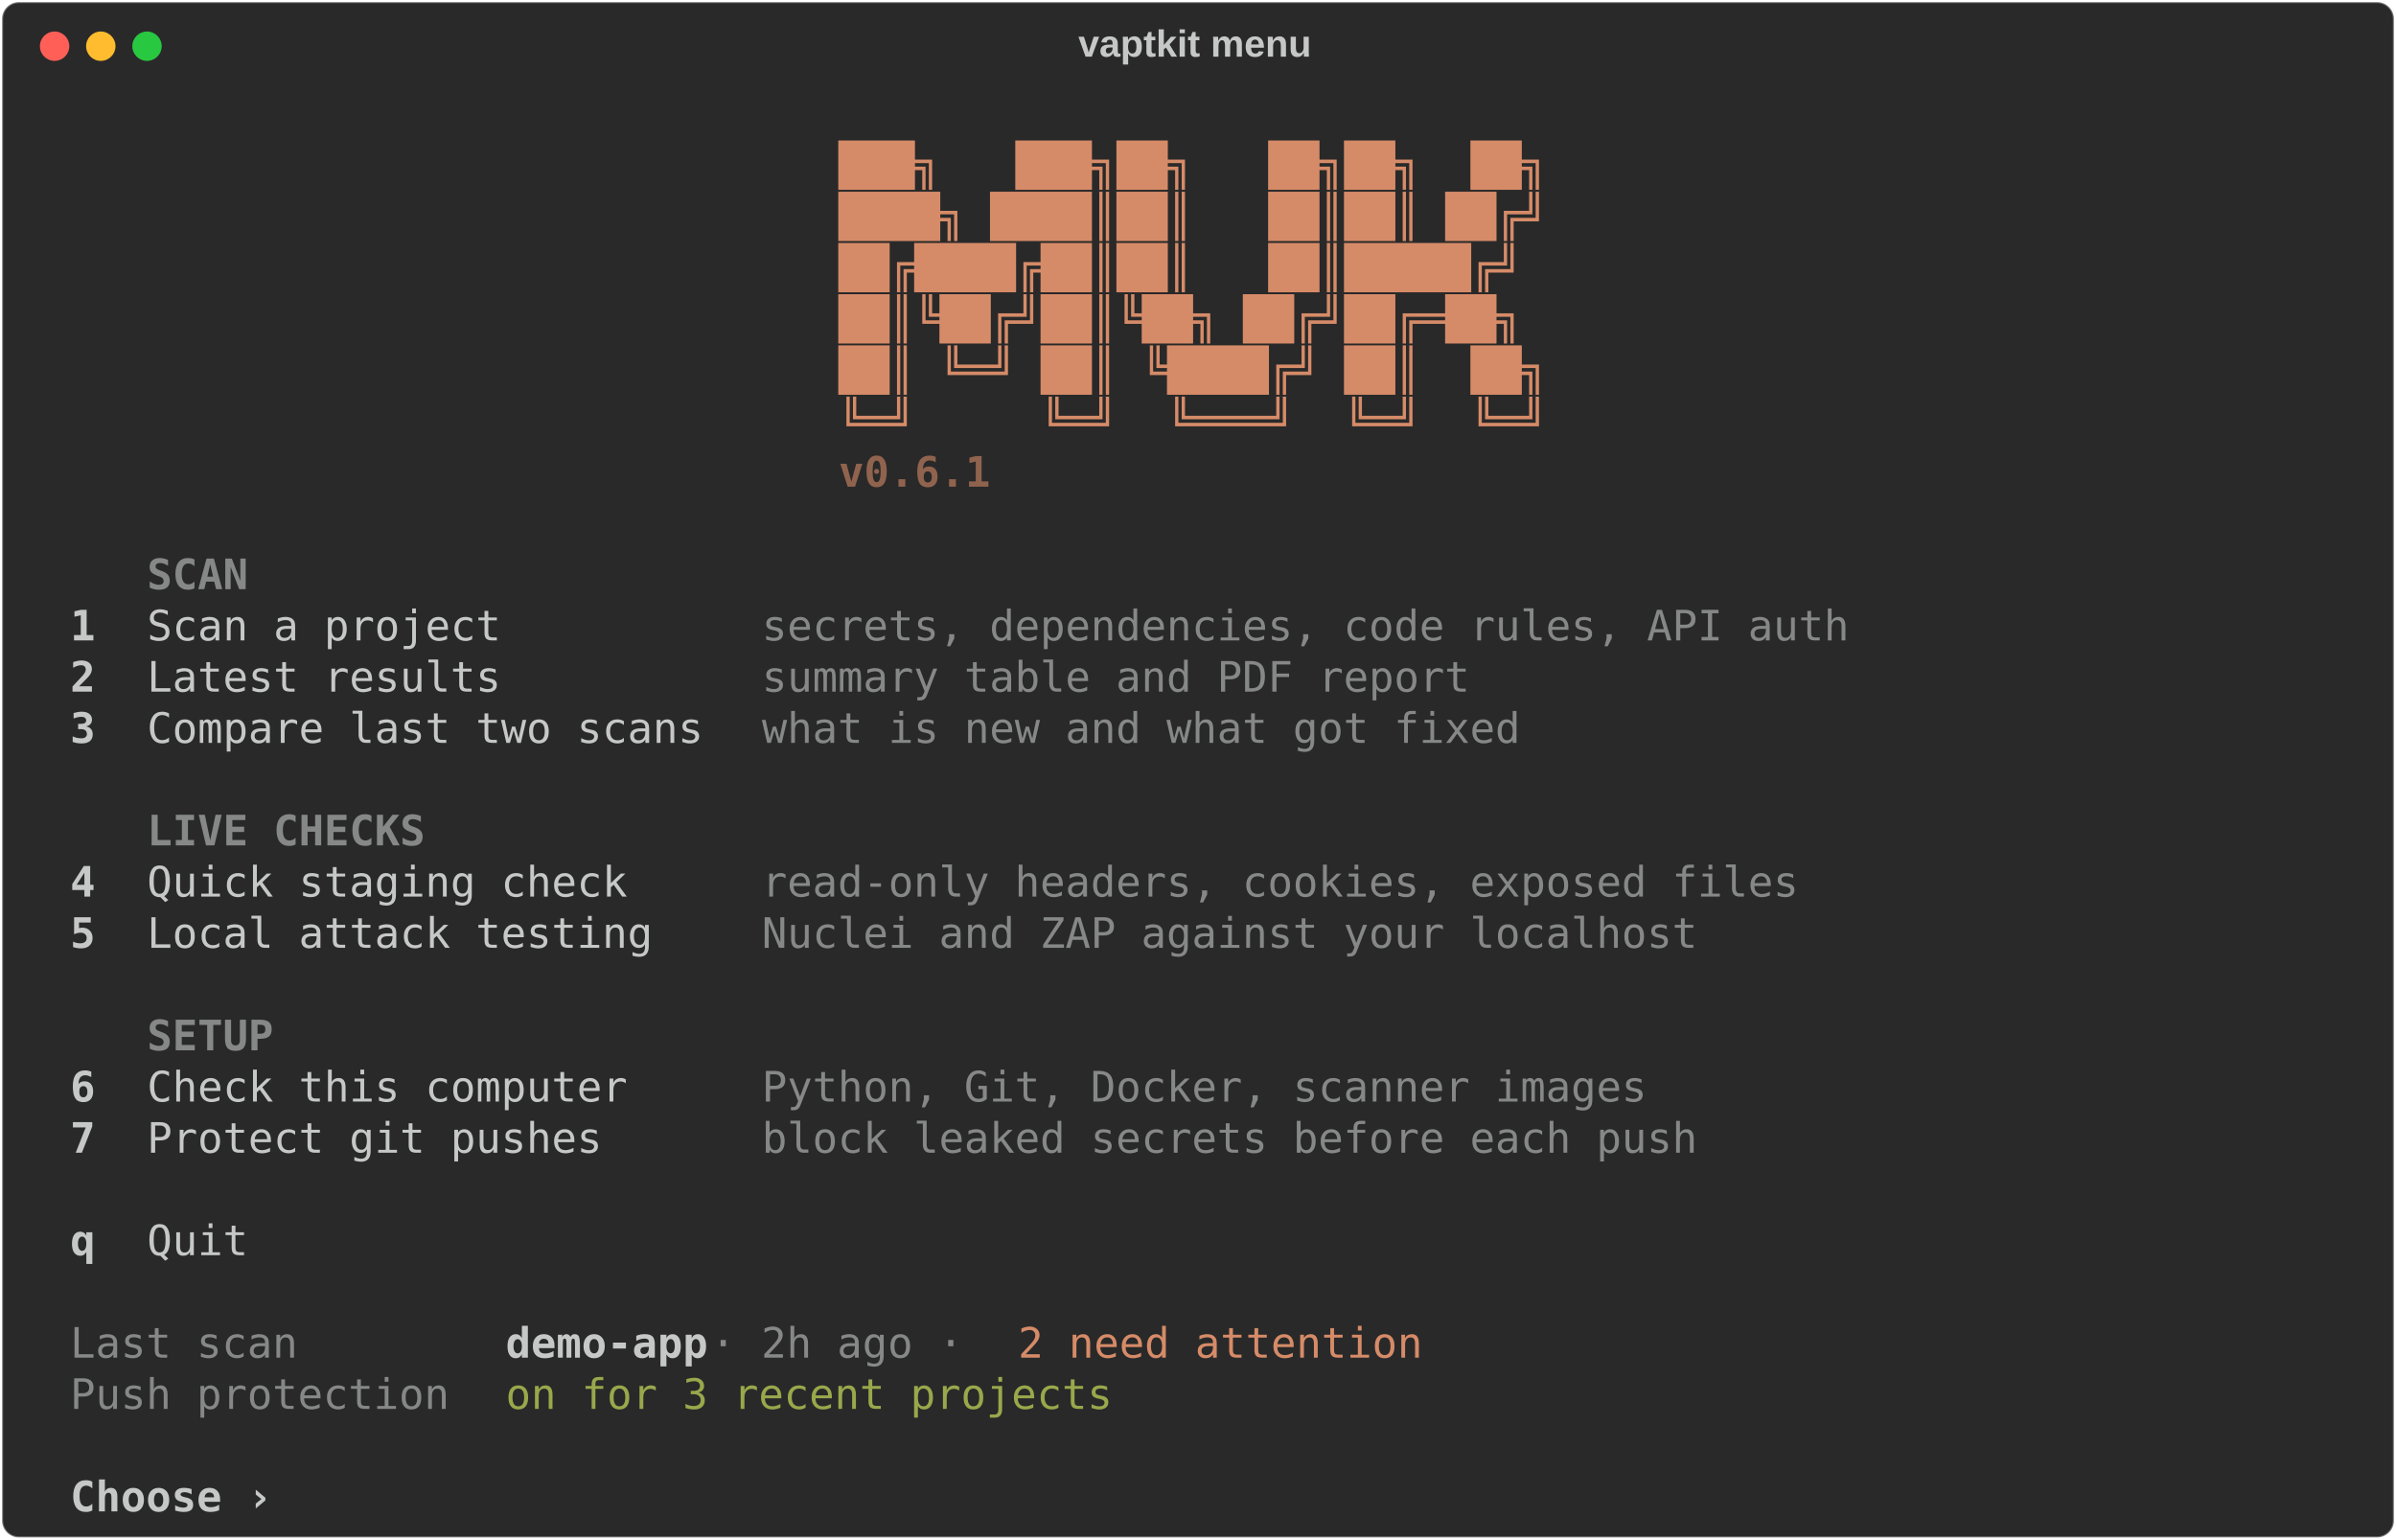
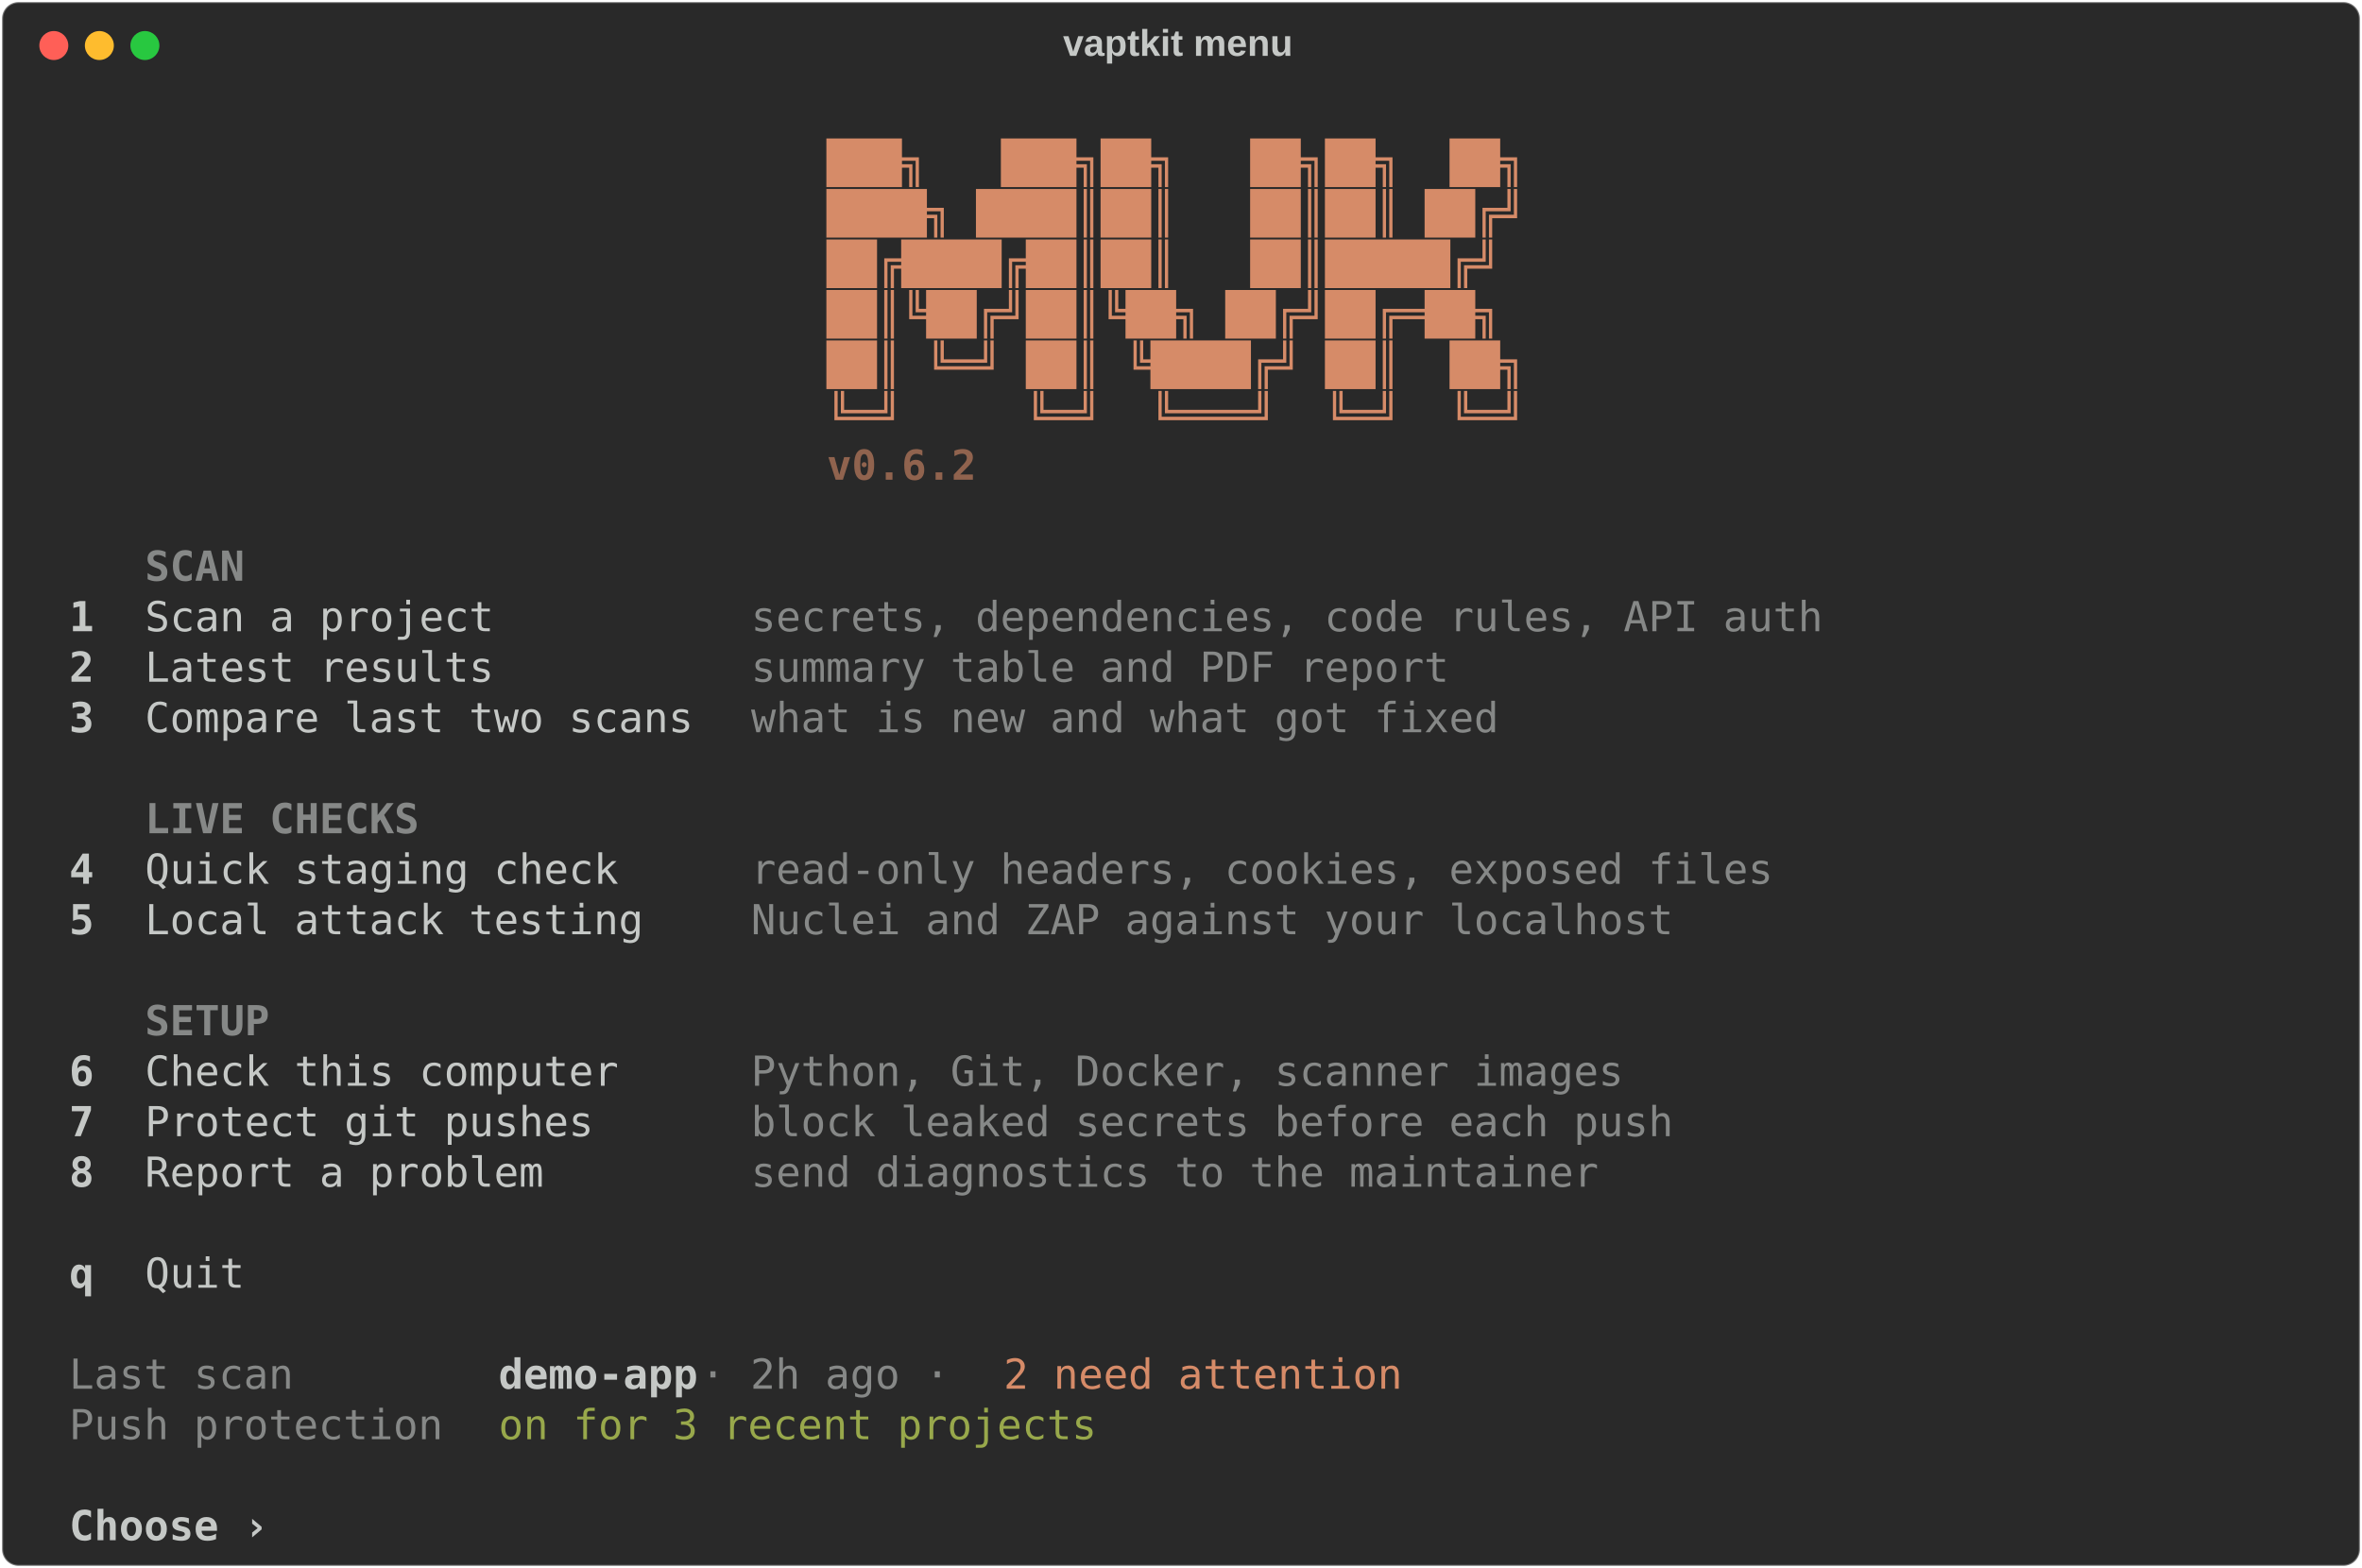
- <svg xmlns="http://www.w3.org/2000/svg" class="rich-terminal" viewBox="0 0 1141 733.2">
+ <svg xmlns="http://www.w3.org/2000/svg" class="rich-terminal" viewBox="0 0 1141 757.6">
  <style>

    @font-face {
        font-family: "Fira Code";
        src: local("FiraCode-Regular"),
                url("https://cdnjs.cloudflare.com/ajax/libs/firacode/6.2.0/woff2/FiraCode-Regular.woff2") format("woff2"),
                url("https://cdnjs.cloudflare.com/ajax/libs/firacode/6.2.0/woff/FiraCode-Regular.woff") format("woff");
        font-style: normal;
        font-weight: 400;
    }
    @font-face {
        font-family: "Fira Code";
        src: local("FiraCode-Bold"),
                url("https://cdnjs.cloudflare.com/ajax/libs/firacode/6.2.0/woff2/FiraCode-Bold.woff2") format("woff2"),
                url("https://cdnjs.cloudflare.com/ajax/libs/firacode/6.2.0/woff/FiraCode-Bold.woff") format("woff");
        font-style: bold;
        font-weight: 700;
    }

-     .terminal-3637211239-matrix {
+     .terminal-1457241055-matrix {
        font-family: Fira Code, monospace;
        font-size: 20px;
        line-height: 24.4px;
        font-variant-east-asian: full-width;
    }

-     .terminal-3637211239-title {
+     .terminal-1457241055-title {
        font-size: 18px;
        font-weight: bold;
        font-family: arial;
    }

-     .terminal-3637211239-r1 { fill: #c5c8c6 }
- .terminal-3637211239-r2 { fill: #d68b68;font-weight: bold }
- .terminal-3637211239-r3 { fill: #90634e;font-weight: bold }
- .terminal-3637211239-r4 { fill: #868887;font-weight: bold }
- .terminal-3637211239-r5 { fill: #868887 }
- .terminal-3637211239-r6 { fill: #c5c8c6;font-weight: bold }
- .terminal-3637211239-r7 { fill: #d68b68 }
- .terminal-3637211239-r8 { fill: #98a84b }
+     .terminal-1457241055-r1 { fill: #c5c8c6 }
+ .terminal-1457241055-r2 { fill: #d68b68;font-weight: bold }
+ .terminal-1457241055-r3 { fill: #90634e;font-weight: bold }
+ .terminal-1457241055-r4 { fill: #868887;font-weight: bold }
+ .terminal-1457241055-r5 { fill: #868887 }
+ .terminal-1457241055-r6 { fill: #c5c8c6;font-weight: bold }
+ .terminal-1457241055-r7 { fill: #d68b68 }
+ .terminal-1457241055-r8 { fill: #98a84b }
    </style>
  <defs>
-     <clipPath id="terminal-3637211239-clip-terminal">
-       <rect x="0" y="0" width="1121.4" height="682.2" />
-     </clipPath>
-     <clipPath id="terminal-3637211239-line-0">
+     <clipPath id="terminal-1457241055-clip-terminal">
+       <rect x="0" y="0" width="1121.4" height="706.6" />
+     </clipPath>
+     <clipPath id="terminal-1457241055-line-0">
      <rect x="0" y="1.5" width="1122.4" height="24.65" />
    </clipPath>
-     <clipPath id="terminal-3637211239-line-1">
+     <clipPath id="terminal-1457241055-line-1">
      <rect x="0" y="25.9" width="1122.4" height="24.65" />
    </clipPath>
-     <clipPath id="terminal-3637211239-line-2">
+     <clipPath id="terminal-1457241055-line-2">
      <rect x="0" y="50.3" width="1122.4" height="24.65" />
    </clipPath>
-     <clipPath id="terminal-3637211239-line-3">
+     <clipPath id="terminal-1457241055-line-3">
      <rect x="0" y="74.7" width="1122.4" height="24.65" />
    </clipPath>
-     <clipPath id="terminal-3637211239-line-4">
+     <clipPath id="terminal-1457241055-line-4">
      <rect x="0" y="99.1" width="1122.4" height="24.65" />
    </clipPath>
-     <clipPath id="terminal-3637211239-line-5">
+     <clipPath id="terminal-1457241055-line-5">
      <rect x="0" y="123.5" width="1122.4" height="24.65" />
    </clipPath>
-     <clipPath id="terminal-3637211239-line-6">
+     <clipPath id="terminal-1457241055-line-6">
      <rect x="0" y="147.9" width="1122.4" height="24.65" />
    </clipPath>
-     <clipPath id="terminal-3637211239-line-7">
+     <clipPath id="terminal-1457241055-line-7">
      <rect x="0" y="172.3" width="1122.4" height="24.65" />
    </clipPath>
-     <clipPath id="terminal-3637211239-line-8">
+     <clipPath id="terminal-1457241055-line-8">
      <rect x="0" y="196.7" width="1122.4" height="24.65" />
    </clipPath>
-     <clipPath id="terminal-3637211239-line-9">
+     <clipPath id="terminal-1457241055-line-9">
      <rect x="0" y="221.1" width="1122.4" height="24.65" />
    </clipPath>
-     <clipPath id="terminal-3637211239-line-10">
+     <clipPath id="terminal-1457241055-line-10">
      <rect x="0" y="245.5" width="1122.4" height="24.65" />
    </clipPath>
-     <clipPath id="terminal-3637211239-line-11">
+     <clipPath id="terminal-1457241055-line-11">
      <rect x="0" y="269.9" width="1122.4" height="24.65" />
    </clipPath>
-     <clipPath id="terminal-3637211239-line-12">
+     <clipPath id="terminal-1457241055-line-12">
      <rect x="0" y="294.3" width="1122.4" height="24.65" />
    </clipPath>
-     <clipPath id="terminal-3637211239-line-13">
+     <clipPath id="terminal-1457241055-line-13">
      <rect x="0" y="318.7" width="1122.4" height="24.65" />
    </clipPath>
-     <clipPath id="terminal-3637211239-line-14">
+     <clipPath id="terminal-1457241055-line-14">
      <rect x="0" y="343.1" width="1122.4" height="24.65" />
    </clipPath>
-     <clipPath id="terminal-3637211239-line-15">
+     <clipPath id="terminal-1457241055-line-15">
      <rect x="0" y="367.5" width="1122.4" height="24.65" />
    </clipPath>
-     <clipPath id="terminal-3637211239-line-16">
+     <clipPath id="terminal-1457241055-line-16">
      <rect x="0" y="391.9" width="1122.4" height="24.65" />
    </clipPath>
-     <clipPath id="terminal-3637211239-line-17">
+     <clipPath id="terminal-1457241055-line-17">
      <rect x="0" y="416.3" width="1122.4" height="24.65" />
    </clipPath>
-     <clipPath id="terminal-3637211239-line-18">
+     <clipPath id="terminal-1457241055-line-18">
      <rect x="0" y="440.7" width="1122.4" height="24.65" />
    </clipPath>
-     <clipPath id="terminal-3637211239-line-19">
+     <clipPath id="terminal-1457241055-line-19">
      <rect x="0" y="465.1" width="1122.4" height="24.65" />
    </clipPath>
-     <clipPath id="terminal-3637211239-line-20">
+     <clipPath id="terminal-1457241055-line-20">
      <rect x="0" y="489.5" width="1122.4" height="24.65" />
    </clipPath>
-     <clipPath id="terminal-3637211239-line-21">
+     <clipPath id="terminal-1457241055-line-21">
      <rect x="0" y="513.9" width="1122.4" height="24.65" />
    </clipPath>
-     <clipPath id="terminal-3637211239-line-22">
+     <clipPath id="terminal-1457241055-line-22">
      <rect x="0" y="538.3" width="1122.4" height="24.65" />
    </clipPath>
-     <clipPath id="terminal-3637211239-line-23">
+     <clipPath id="terminal-1457241055-line-23">
      <rect x="0" y="562.7" width="1122.4" height="24.65" />
    </clipPath>
-     <clipPath id="terminal-3637211239-line-24">
+     <clipPath id="terminal-1457241055-line-24">
      <rect x="0" y="587.1" width="1122.4" height="24.65" />
    </clipPath>
-     <clipPath id="terminal-3637211239-line-25">
+     <clipPath id="terminal-1457241055-line-25">
      <rect x="0" y="611.5" width="1122.4" height="24.65" />
    </clipPath>
-     <clipPath id="terminal-3637211239-line-26">
+     <clipPath id="terminal-1457241055-line-26">
      <rect x="0" y="635.9" width="1122.4" height="24.65" />
    </clipPath>
+     <clipPath id="terminal-1457241055-line-27">
+       <rect x="0" y="660.3" width="1122.4" height="24.65" />
+     </clipPath>
  </defs>
-   <rect fill="#292929" stroke="rgba(255,255,255,0.35)" stroke-width="1" x="1" y="1" width="1139" height="731.2" rx="8" />
-   <text class="terminal-3637211239-title" fill="#c5c8c6" text-anchor="middle" x="569" y="27">vaptkit menu</text>
+   <rect fill="#292929" stroke="rgba(255,255,255,0.35)" stroke-width="1" x="1" y="1" width="1139" height="755.6" rx="8" />
+   <text class="terminal-1457241055-title" fill="#c5c8c6" text-anchor="middle" x="569" y="27">vaptkit menu</text>
  <g transform="translate(26,22)">
    <circle cx="0" cy="0" r="7" fill="#ff5f57" />
    <circle cx="22" cy="0" r="7" fill="#febc2e" />
    <circle cx="44" cy="0" r="7" fill="#28c840" />
  </g>
-   <g transform="translate(9, 41)" clip-path="url(#terminal-3637211239-clip-terminal)">
-     <g class="terminal-3637211239-matrix">
-       <text class="terminal-3637211239-r1" x="1122.4" y="20" textLength="12.2" clip-path="url(#terminal-3637211239-line-0)">
- </text>
-       <text class="terminal-3637211239-r2" x="390.4" y="44.4" textLength="341.6" clip-path="url(#terminal-3637211239-line-1)">███╗   ███╗██╗   ██╗██╗  ██╗</text>
-       <text class="terminal-3637211239-r1" x="1122.4" y="44.4" textLength="12.2" clip-path="url(#terminal-3637211239-line-1)">
- </text>
-       <text class="terminal-3637211239-r2" x="390.4" y="68.8" textLength="341.6" clip-path="url(#terminal-3637211239-line-2)">████╗ ████║██║   ██║██║ ██╔╝</text>
-       <text class="terminal-3637211239-r1" x="1122.4" y="68.8" textLength="12.2" clip-path="url(#terminal-3637211239-line-2)">
- </text>
-       <text class="terminal-3637211239-r2" x="390.4" y="93.2" textLength="329.4" clip-path="url(#terminal-3637211239-line-3)">██╔████╔██║██║   ██║█████╔╝</text>
-       <text class="terminal-3637211239-r1" x="1122.4" y="93.2" textLength="12.2" clip-path="url(#terminal-3637211239-line-3)">
- </text>
-       <text class="terminal-3637211239-r2" x="390.4" y="117.6" textLength="329.4" clip-path="url(#terminal-3637211239-line-4)">██║╚██╔╝██║╚██╗ ██╔╝██╔═██╗</text>
-       <text class="terminal-3637211239-r1" x="1122.4" y="117.6" textLength="12.2" clip-path="url(#terminal-3637211239-line-4)">
- </text>
-       <text class="terminal-3637211239-r2" x="390.4" y="142" textLength="341.6" clip-path="url(#terminal-3637211239-line-5)">██║ ╚═╝ ██║ ╚████╔╝ ██║  ██╗</text>
-       <text class="terminal-3637211239-r1" x="1122.4" y="142" textLength="12.2" clip-path="url(#terminal-3637211239-line-5)">
- </text>
-       <text class="terminal-3637211239-r2" x="390.4" y="166.4" textLength="341.6" clip-path="url(#terminal-3637211239-line-6)">╚═╝     ╚═╝  ╚═══╝  ╚═╝  ╚═╝</text>
-       <text class="terminal-3637211239-r1" x="1122.4" y="166.4" textLength="12.2" clip-path="url(#terminal-3637211239-line-6)">
- </text>
-       <text class="terminal-3637211239-r3" x="390.4" y="190.8" textLength="341.6" clip-path="url(#terminal-3637211239-line-7)">                      v0.6.1</text>
-       <text class="terminal-3637211239-r1" x="1122.4" y="190.8" textLength="12.2" clip-path="url(#terminal-3637211239-line-7)">
- </text>
-       <text class="terminal-3637211239-r1" x="1122.4" y="215.2" textLength="12.2" clip-path="url(#terminal-3637211239-line-8)">
- </text>
-       <text class="terminal-3637211239-r4" x="61" y="239.6" textLength="268.4" clip-path="url(#terminal-3637211239-line-9)">SCAN                  </text>
-       <text class="terminal-3637211239-r1" x="1122.4" y="239.6" textLength="12.2" clip-path="url(#terminal-3637211239-line-9)">
- </text>
-       <text class="terminal-3637211239-r6" x="24.4" y="264" textLength="12.2" clip-path="url(#terminal-3637211239-line-10)">1</text>
-       <text class="terminal-3637211239-r1" x="61" y="264" textLength="268.4" clip-path="url(#terminal-3637211239-line-10)">Scan a project        </text>
-       <text class="terminal-3637211239-r5" x="353.8" y="264" textLength="524.6" clip-path="url(#terminal-3637211239-line-10)">secrets, dependencies, code rules, API auth</text>
-       <text class="terminal-3637211239-r1" x="1122.4" y="264" textLength="12.2" clip-path="url(#terminal-3637211239-line-10)">
- </text>
-       <text class="terminal-3637211239-r6" x="24.4" y="288.4" textLength="12.2" clip-path="url(#terminal-3637211239-line-11)">2</text>
-       <text class="terminal-3637211239-r1" x="61" y="288.4" textLength="268.4" clip-path="url(#terminal-3637211239-line-11)">Latest results        </text>
-       <text class="terminal-3637211239-r5" x="353.8" y="288.4" textLength="524.6" clip-path="url(#terminal-3637211239-line-11)">summary table and PDF report               </text>
-       <text class="terminal-3637211239-r1" x="1122.4" y="288.4" textLength="12.2" clip-path="url(#terminal-3637211239-line-11)">
- </text>
-       <text class="terminal-3637211239-r6" x="24.4" y="312.8" textLength="12.2" clip-path="url(#terminal-3637211239-line-12)">3</text>
-       <text class="terminal-3637211239-r1" x="61" y="312.8" textLength="268.4" clip-path="url(#terminal-3637211239-line-12)">Compare last two scans</text>
-       <text class="terminal-3637211239-r5" x="353.8" y="312.8" textLength="524.6" clip-path="url(#terminal-3637211239-line-12)">what is new and what got fixed             </text>
-       <text class="terminal-3637211239-r1" x="1122.4" y="312.8" textLength="12.2" clip-path="url(#terminal-3637211239-line-12)">
- </text>
-       <text class="terminal-3637211239-r1" x="1122.4" y="337.2" textLength="12.2" clip-path="url(#terminal-3637211239-line-13)">
- </text>
-       <text class="terminal-3637211239-r4" x="61" y="361.6" textLength="268.4" clip-path="url(#terminal-3637211239-line-14)">LIVE CHECKS           </text>
-       <text class="terminal-3637211239-r1" x="1122.4" y="361.6" textLength="12.2" clip-path="url(#terminal-3637211239-line-14)">
- </text>
-       <text class="terminal-3637211239-r6" x="24.4" y="386" textLength="12.2" clip-path="url(#terminal-3637211239-line-15)">4</text>
-       <text class="terminal-3637211239-r1" x="61" y="386" textLength="268.4" clip-path="url(#terminal-3637211239-line-15)">Quick staging check   </text>
-       <text class="terminal-3637211239-r5" x="353.8" y="386" textLength="524.6" clip-path="url(#terminal-3637211239-line-15)">read-only headers, cookies, exposed files  </text>
-       <text class="terminal-3637211239-r1" x="1122.4" y="386" textLength="12.2" clip-path="url(#terminal-3637211239-line-15)">
- </text>
-       <text class="terminal-3637211239-r6" x="24.4" y="410.4" textLength="12.2" clip-path="url(#terminal-3637211239-line-16)">5</text>
-       <text class="terminal-3637211239-r1" x="61" y="410.4" textLength="268.4" clip-path="url(#terminal-3637211239-line-16)">Local attack testing  </text>
-       <text class="terminal-3637211239-r5" x="353.8" y="410.4" textLength="524.6" clip-path="url(#terminal-3637211239-line-16)">Nuclei and ZAP against your localhost      </text>
-       <text class="terminal-3637211239-r1" x="1122.4" y="410.4" textLength="12.2" clip-path="url(#terminal-3637211239-line-16)">
- </text>
-       <text class="terminal-3637211239-r1" x="1122.4" y="434.8" textLength="12.2" clip-path="url(#terminal-3637211239-line-17)">
- </text>
-       <text class="terminal-3637211239-r4" x="61" y="459.2" textLength="268.4" clip-path="url(#terminal-3637211239-line-18)">SETUP                 </text>
-       <text class="terminal-3637211239-r1" x="1122.4" y="459.2" textLength="12.2" clip-path="url(#terminal-3637211239-line-18)">
- </text>
-       <text class="terminal-3637211239-r6" x="24.4" y="483.6" textLength="12.2" clip-path="url(#terminal-3637211239-line-19)">6</text>
-       <text class="terminal-3637211239-r1" x="61" y="483.6" textLength="268.4" clip-path="url(#terminal-3637211239-line-19)">Check this computer   </text>
-       <text class="terminal-3637211239-r5" x="353.8" y="483.6" textLength="524.6" clip-path="url(#terminal-3637211239-line-19)">Python, Git, Docker, scanner images        </text>
-       <text class="terminal-3637211239-r1" x="1122.4" y="483.6" textLength="12.2" clip-path="url(#terminal-3637211239-line-19)">
- </text>
-       <text class="terminal-3637211239-r6" x="24.4" y="508" textLength="12.2" clip-path="url(#terminal-3637211239-line-20)">7</text>
-       <text class="terminal-3637211239-r1" x="61" y="508" textLength="268.4" clip-path="url(#terminal-3637211239-line-20)">Protect git pushes    </text>
-       <text class="terminal-3637211239-r5" x="353.8" y="508" textLength="524.6" clip-path="url(#terminal-3637211239-line-20)">block leaked secrets before each push      </text>
-       <text class="terminal-3637211239-r1" x="1122.4" y="508" textLength="12.2" clip-path="url(#terminal-3637211239-line-20)">
- </text>
-       <text class="terminal-3637211239-r1" x="1122.4" y="532.4" textLength="12.2" clip-path="url(#terminal-3637211239-line-21)">
- </text>
-       <text class="terminal-3637211239-r6" x="24.4" y="556.8" textLength="12.2" clip-path="url(#terminal-3637211239-line-22)">q</text>
-       <text class="terminal-3637211239-r1" x="61" y="556.8" textLength="268.4" clip-path="url(#terminal-3637211239-line-22)">Quit                  </text>
-       <text class="terminal-3637211239-r1" x="1122.4" y="556.8" textLength="12.2" clip-path="url(#terminal-3637211239-line-22)">
- </text>
-       <text class="terminal-3637211239-r1" x="1122.4" y="581.2" textLength="12.2" clip-path="url(#terminal-3637211239-line-23)">
- </text>
-       <text class="terminal-3637211239-r5" x="24.4" y="605.6" textLength="207.4" clip-path="url(#terminal-3637211239-line-24)">Last scan        </text>
-       <text class="terminal-3637211239-r6" x="231.8" y="605.6" textLength="97.6" clip-path="url(#terminal-3637211239-line-24)">demo-app</text>
-       <text class="terminal-3637211239-r5" x="329.4" y="605.6" textLength="146.4" clip-path="url(#terminal-3637211239-line-24)"> · 2h ago · </text>
-       <text class="terminal-3637211239-r7" x="475.8" y="605.6" textLength="195.2" clip-path="url(#terminal-3637211239-line-24)">2 need attention</text>
-       <text class="terminal-3637211239-r1" x="1122.4" y="605.6" textLength="12.2" clip-path="url(#terminal-3637211239-line-24)">
- </text>
-       <text class="terminal-3637211239-r5" x="24.4" y="630" textLength="207.4" clip-path="url(#terminal-3637211239-line-25)">Push protection  </text>
-       <text class="terminal-3637211239-r8" x="231.8" y="630" textLength="292.8" clip-path="url(#terminal-3637211239-line-25)">on for 3 recent projects</text>
-       <text class="terminal-3637211239-r1" x="1122.4" y="630" textLength="12.2" clip-path="url(#terminal-3637211239-line-25)">
- </text>
-       <text class="terminal-3637211239-r1" x="1122.4" y="654.4" textLength="12.2" clip-path="url(#terminal-3637211239-line-26)">
- </text>
-       <text class="terminal-3637211239-r6" x="24.4" y="678.8" textLength="109.8" clip-path="url(#terminal-3637211239-line-27)">Choose › </text>
-       <text class="terminal-3637211239-r1" x="1122.4" y="678.8" textLength="12.2" clip-path="url(#terminal-3637211239-line-27)">
+   <g transform="translate(9, 41)" clip-path="url(#terminal-1457241055-clip-terminal)">
+     <g class="terminal-1457241055-matrix">
+       <text class="terminal-1457241055-r1" x="1122.4" y="20" textLength="12.2" clip-path="url(#terminal-1457241055-line-0)">
+ </text>
+       <text class="terminal-1457241055-r2" x="390.4" y="44.4" textLength="341.6" clip-path="url(#terminal-1457241055-line-1)">███╗   ███╗██╗   ██╗██╗  ██╗</text>
+       <text class="terminal-1457241055-r1" x="1122.4" y="44.4" textLength="12.2" clip-path="url(#terminal-1457241055-line-1)">
+ </text>
+       <text class="terminal-1457241055-r2" x="390.4" y="68.8" textLength="341.6" clip-path="url(#terminal-1457241055-line-2)">████╗ ████║██║   ██║██║ ██╔╝</text>
+       <text class="terminal-1457241055-r1" x="1122.4" y="68.8" textLength="12.2" clip-path="url(#terminal-1457241055-line-2)">
+ </text>
+       <text class="terminal-1457241055-r2" x="390.4" y="93.2" textLength="329.4" clip-path="url(#terminal-1457241055-line-3)">██╔████╔██║██║   ██║█████╔╝</text>
+       <text class="terminal-1457241055-r1" x="1122.4" y="93.2" textLength="12.2" clip-path="url(#terminal-1457241055-line-3)">
+ </text>
+       <text class="terminal-1457241055-r2" x="390.4" y="117.6" textLength="329.4" clip-path="url(#terminal-1457241055-line-4)">██║╚██╔╝██║╚██╗ ██╔╝██╔═██╗</text>
+       <text class="terminal-1457241055-r1" x="1122.4" y="117.6" textLength="12.2" clip-path="url(#terminal-1457241055-line-4)">
+ </text>
+       <text class="terminal-1457241055-r2" x="390.4" y="142" textLength="341.6" clip-path="url(#terminal-1457241055-line-5)">██║ ╚═╝ ██║ ╚████╔╝ ██║  ██╗</text>
+       <text class="terminal-1457241055-r1" x="1122.4" y="142" textLength="12.2" clip-path="url(#terminal-1457241055-line-5)">
+ </text>
+       <text class="terminal-1457241055-r2" x="390.4" y="166.4" textLength="341.6" clip-path="url(#terminal-1457241055-line-6)">╚═╝     ╚═╝  ╚═══╝  ╚═╝  ╚═╝</text>
+       <text class="terminal-1457241055-r1" x="1122.4" y="166.4" textLength="12.2" clip-path="url(#terminal-1457241055-line-6)">
+ </text>
+       <text class="terminal-1457241055-r3" x="390.4" y="190.8" textLength="341.6" clip-path="url(#terminal-1457241055-line-7)">                      v0.6.2</text>
+       <text class="terminal-1457241055-r1" x="1122.4" y="190.8" textLength="12.2" clip-path="url(#terminal-1457241055-line-7)">
+ </text>
+       <text class="terminal-1457241055-r1" x="1122.4" y="215.2" textLength="12.2" clip-path="url(#terminal-1457241055-line-8)">
+ </text>
+       <text class="terminal-1457241055-r4" x="61" y="239.6" textLength="268.4" clip-path="url(#terminal-1457241055-line-9)">SCAN                  </text>
+       <text class="terminal-1457241055-r1" x="1122.4" y="239.6" textLength="12.2" clip-path="url(#terminal-1457241055-line-9)">
+ </text>
+       <text class="terminal-1457241055-r6" x="24.4" y="264" textLength="12.2" clip-path="url(#terminal-1457241055-line-10)">1</text>
+       <text class="terminal-1457241055-r1" x="61" y="264" textLength="268.4" clip-path="url(#terminal-1457241055-line-10)">Scan a project        </text>
+       <text class="terminal-1457241055-r5" x="353.8" y="264" textLength="524.6" clip-path="url(#terminal-1457241055-line-10)">secrets, dependencies, code rules, API auth</text>
+       <text class="terminal-1457241055-r1" x="1122.4" y="264" textLength="12.2" clip-path="url(#terminal-1457241055-line-10)">
+ </text>
+       <text class="terminal-1457241055-r6" x="24.4" y="288.4" textLength="12.2" clip-path="url(#terminal-1457241055-line-11)">2</text>
+       <text class="terminal-1457241055-r1" x="61" y="288.4" textLength="268.4" clip-path="url(#terminal-1457241055-line-11)">Latest results        </text>
+       <text class="terminal-1457241055-r5" x="353.8" y="288.4" textLength="524.6" clip-path="url(#terminal-1457241055-line-11)">summary table and PDF report               </text>
+       <text class="terminal-1457241055-r1" x="1122.4" y="288.4" textLength="12.2" clip-path="url(#terminal-1457241055-line-11)">
+ </text>
+       <text class="terminal-1457241055-r6" x="24.4" y="312.8" textLength="12.2" clip-path="url(#terminal-1457241055-line-12)">3</text>
+       <text class="terminal-1457241055-r1" x="61" y="312.8" textLength="268.4" clip-path="url(#terminal-1457241055-line-12)">Compare last two scans</text>
+       <text class="terminal-1457241055-r5" x="353.8" y="312.8" textLength="524.6" clip-path="url(#terminal-1457241055-line-12)">what is new and what got fixed             </text>
+       <text class="terminal-1457241055-r1" x="1122.4" y="312.8" textLength="12.2" clip-path="url(#terminal-1457241055-line-12)">
+ </text>
+       <text class="terminal-1457241055-r1" x="1122.4" y="337.2" textLength="12.2" clip-path="url(#terminal-1457241055-line-13)">
+ </text>
+       <text class="terminal-1457241055-r4" x="61" y="361.6" textLength="268.4" clip-path="url(#terminal-1457241055-line-14)">LIVE CHECKS           </text>
+       <text class="terminal-1457241055-r1" x="1122.4" y="361.6" textLength="12.2" clip-path="url(#terminal-1457241055-line-14)">
+ </text>
+       <text class="terminal-1457241055-r6" x="24.4" y="386" textLength="12.2" clip-path="url(#terminal-1457241055-line-15)">4</text>
+       <text class="terminal-1457241055-r1" x="61" y="386" textLength="268.4" clip-path="url(#terminal-1457241055-line-15)">Quick staging check   </text>
+       <text class="terminal-1457241055-r5" x="353.8" y="386" textLength="524.6" clip-path="url(#terminal-1457241055-line-15)">read-only headers, cookies, exposed files  </text>
+       <text class="terminal-1457241055-r1" x="1122.4" y="386" textLength="12.2" clip-path="url(#terminal-1457241055-line-15)">
+ </text>
+       <text class="terminal-1457241055-r6" x="24.4" y="410.4" textLength="12.2" clip-path="url(#terminal-1457241055-line-16)">5</text>
+       <text class="terminal-1457241055-r1" x="61" y="410.4" textLength="268.4" clip-path="url(#terminal-1457241055-line-16)">Local attack testing  </text>
+       <text class="terminal-1457241055-r5" x="353.8" y="410.4" textLength="524.6" clip-path="url(#terminal-1457241055-line-16)">Nuclei and ZAP against your localhost      </text>
+       <text class="terminal-1457241055-r1" x="1122.4" y="410.4" textLength="12.2" clip-path="url(#terminal-1457241055-line-16)">
+ </text>
+       <text class="terminal-1457241055-r1" x="1122.4" y="434.8" textLength="12.2" clip-path="url(#terminal-1457241055-line-17)">
+ </text>
+       <text class="terminal-1457241055-r4" x="61" y="459.2" textLength="268.4" clip-path="url(#terminal-1457241055-line-18)">SETUP                 </text>
+       <text class="terminal-1457241055-r1" x="1122.4" y="459.2" textLength="12.2" clip-path="url(#terminal-1457241055-line-18)">
+ </text>
+       <text class="terminal-1457241055-r6" x="24.4" y="483.6" textLength="12.2" clip-path="url(#terminal-1457241055-line-19)">6</text>
+       <text class="terminal-1457241055-r1" x="61" y="483.6" textLength="268.4" clip-path="url(#terminal-1457241055-line-19)">Check this computer   </text>
+       <text class="terminal-1457241055-r5" x="353.8" y="483.6" textLength="524.6" clip-path="url(#terminal-1457241055-line-19)">Python, Git, Docker, scanner images        </text>
+       <text class="terminal-1457241055-r1" x="1122.4" y="483.6" textLength="12.2" clip-path="url(#terminal-1457241055-line-19)">
+ </text>
+       <text class="terminal-1457241055-r6" x="24.4" y="508" textLength="12.2" clip-path="url(#terminal-1457241055-line-20)">7</text>
+       <text class="terminal-1457241055-r1" x="61" y="508" textLength="268.4" clip-path="url(#terminal-1457241055-line-20)">Protect git pushes    </text>
+       <text class="terminal-1457241055-r5" x="353.8" y="508" textLength="524.6" clip-path="url(#terminal-1457241055-line-20)">block leaked secrets before each push      </text>
+       <text class="terminal-1457241055-r1" x="1122.4" y="508" textLength="12.2" clip-path="url(#terminal-1457241055-line-20)">
+ </text>
+       <text class="terminal-1457241055-r6" x="24.4" y="532.4" textLength="12.2" clip-path="url(#terminal-1457241055-line-21)">8</text>
+       <text class="terminal-1457241055-r1" x="61" y="532.4" textLength="268.4" clip-path="url(#terminal-1457241055-line-21)">Report a problem      </text>
+       <text class="terminal-1457241055-r5" x="353.8" y="532.4" textLength="524.6" clip-path="url(#terminal-1457241055-line-21)">send diagnostics to the maintainer         </text>
+       <text class="terminal-1457241055-r1" x="1122.4" y="532.4" textLength="12.2" clip-path="url(#terminal-1457241055-line-21)">
+ </text>
+       <text class="terminal-1457241055-r1" x="1122.4" y="556.8" textLength="12.2" clip-path="url(#terminal-1457241055-line-22)">
+ </text>
+       <text class="terminal-1457241055-r6" x="24.4" y="581.2" textLength="12.2" clip-path="url(#terminal-1457241055-line-23)">q</text>
+       <text class="terminal-1457241055-r1" x="61" y="581.2" textLength="268.4" clip-path="url(#terminal-1457241055-line-23)">Quit                  </text>
+       <text class="terminal-1457241055-r1" x="1122.4" y="581.2" textLength="12.2" clip-path="url(#terminal-1457241055-line-23)">
+ </text>
+       <text class="terminal-1457241055-r1" x="1122.4" y="605.6" textLength="12.2" clip-path="url(#terminal-1457241055-line-24)">
+ </text>
+       <text class="terminal-1457241055-r5" x="24.4" y="630" textLength="207.4" clip-path="url(#terminal-1457241055-line-25)">Last scan        </text>
+       <text class="terminal-1457241055-r6" x="231.8" y="630" textLength="97.6" clip-path="url(#terminal-1457241055-line-25)">demo-app</text>
+       <text class="terminal-1457241055-r5" x="329.4" y="630" textLength="146.4" clip-path="url(#terminal-1457241055-line-25)"> · 2h ago · </text>
+       <text class="terminal-1457241055-r7" x="475.8" y="630" textLength="195.2" clip-path="url(#terminal-1457241055-line-25)">2 need attention</text>
+       <text class="terminal-1457241055-r1" x="1122.4" y="630" textLength="12.2" clip-path="url(#terminal-1457241055-line-25)">
+ </text>
+       <text class="terminal-1457241055-r5" x="24.4" y="654.4" textLength="207.4" clip-path="url(#terminal-1457241055-line-26)">Push protection  </text>
+       <text class="terminal-1457241055-r8" x="231.8" y="654.4" textLength="292.8" clip-path="url(#terminal-1457241055-line-26)">on for 3 recent projects</text>
+       <text class="terminal-1457241055-r1" x="1122.4" y="654.4" textLength="12.2" clip-path="url(#terminal-1457241055-line-26)">
+ </text>
+       <text class="terminal-1457241055-r1" x="1122.4" y="678.8" textLength="12.2" clip-path="url(#terminal-1457241055-line-27)">
+ </text>
+       <text class="terminal-1457241055-r6" x="24.4" y="703.2" textLength="109.8" clip-path="url(#terminal-1457241055-line-28)">Choose › </text>
+       <text class="terminal-1457241055-r1" x="1122.4" y="703.2" textLength="12.2" clip-path="url(#terminal-1457241055-line-28)">
</text>
    </g>
  </g>
</svg>
